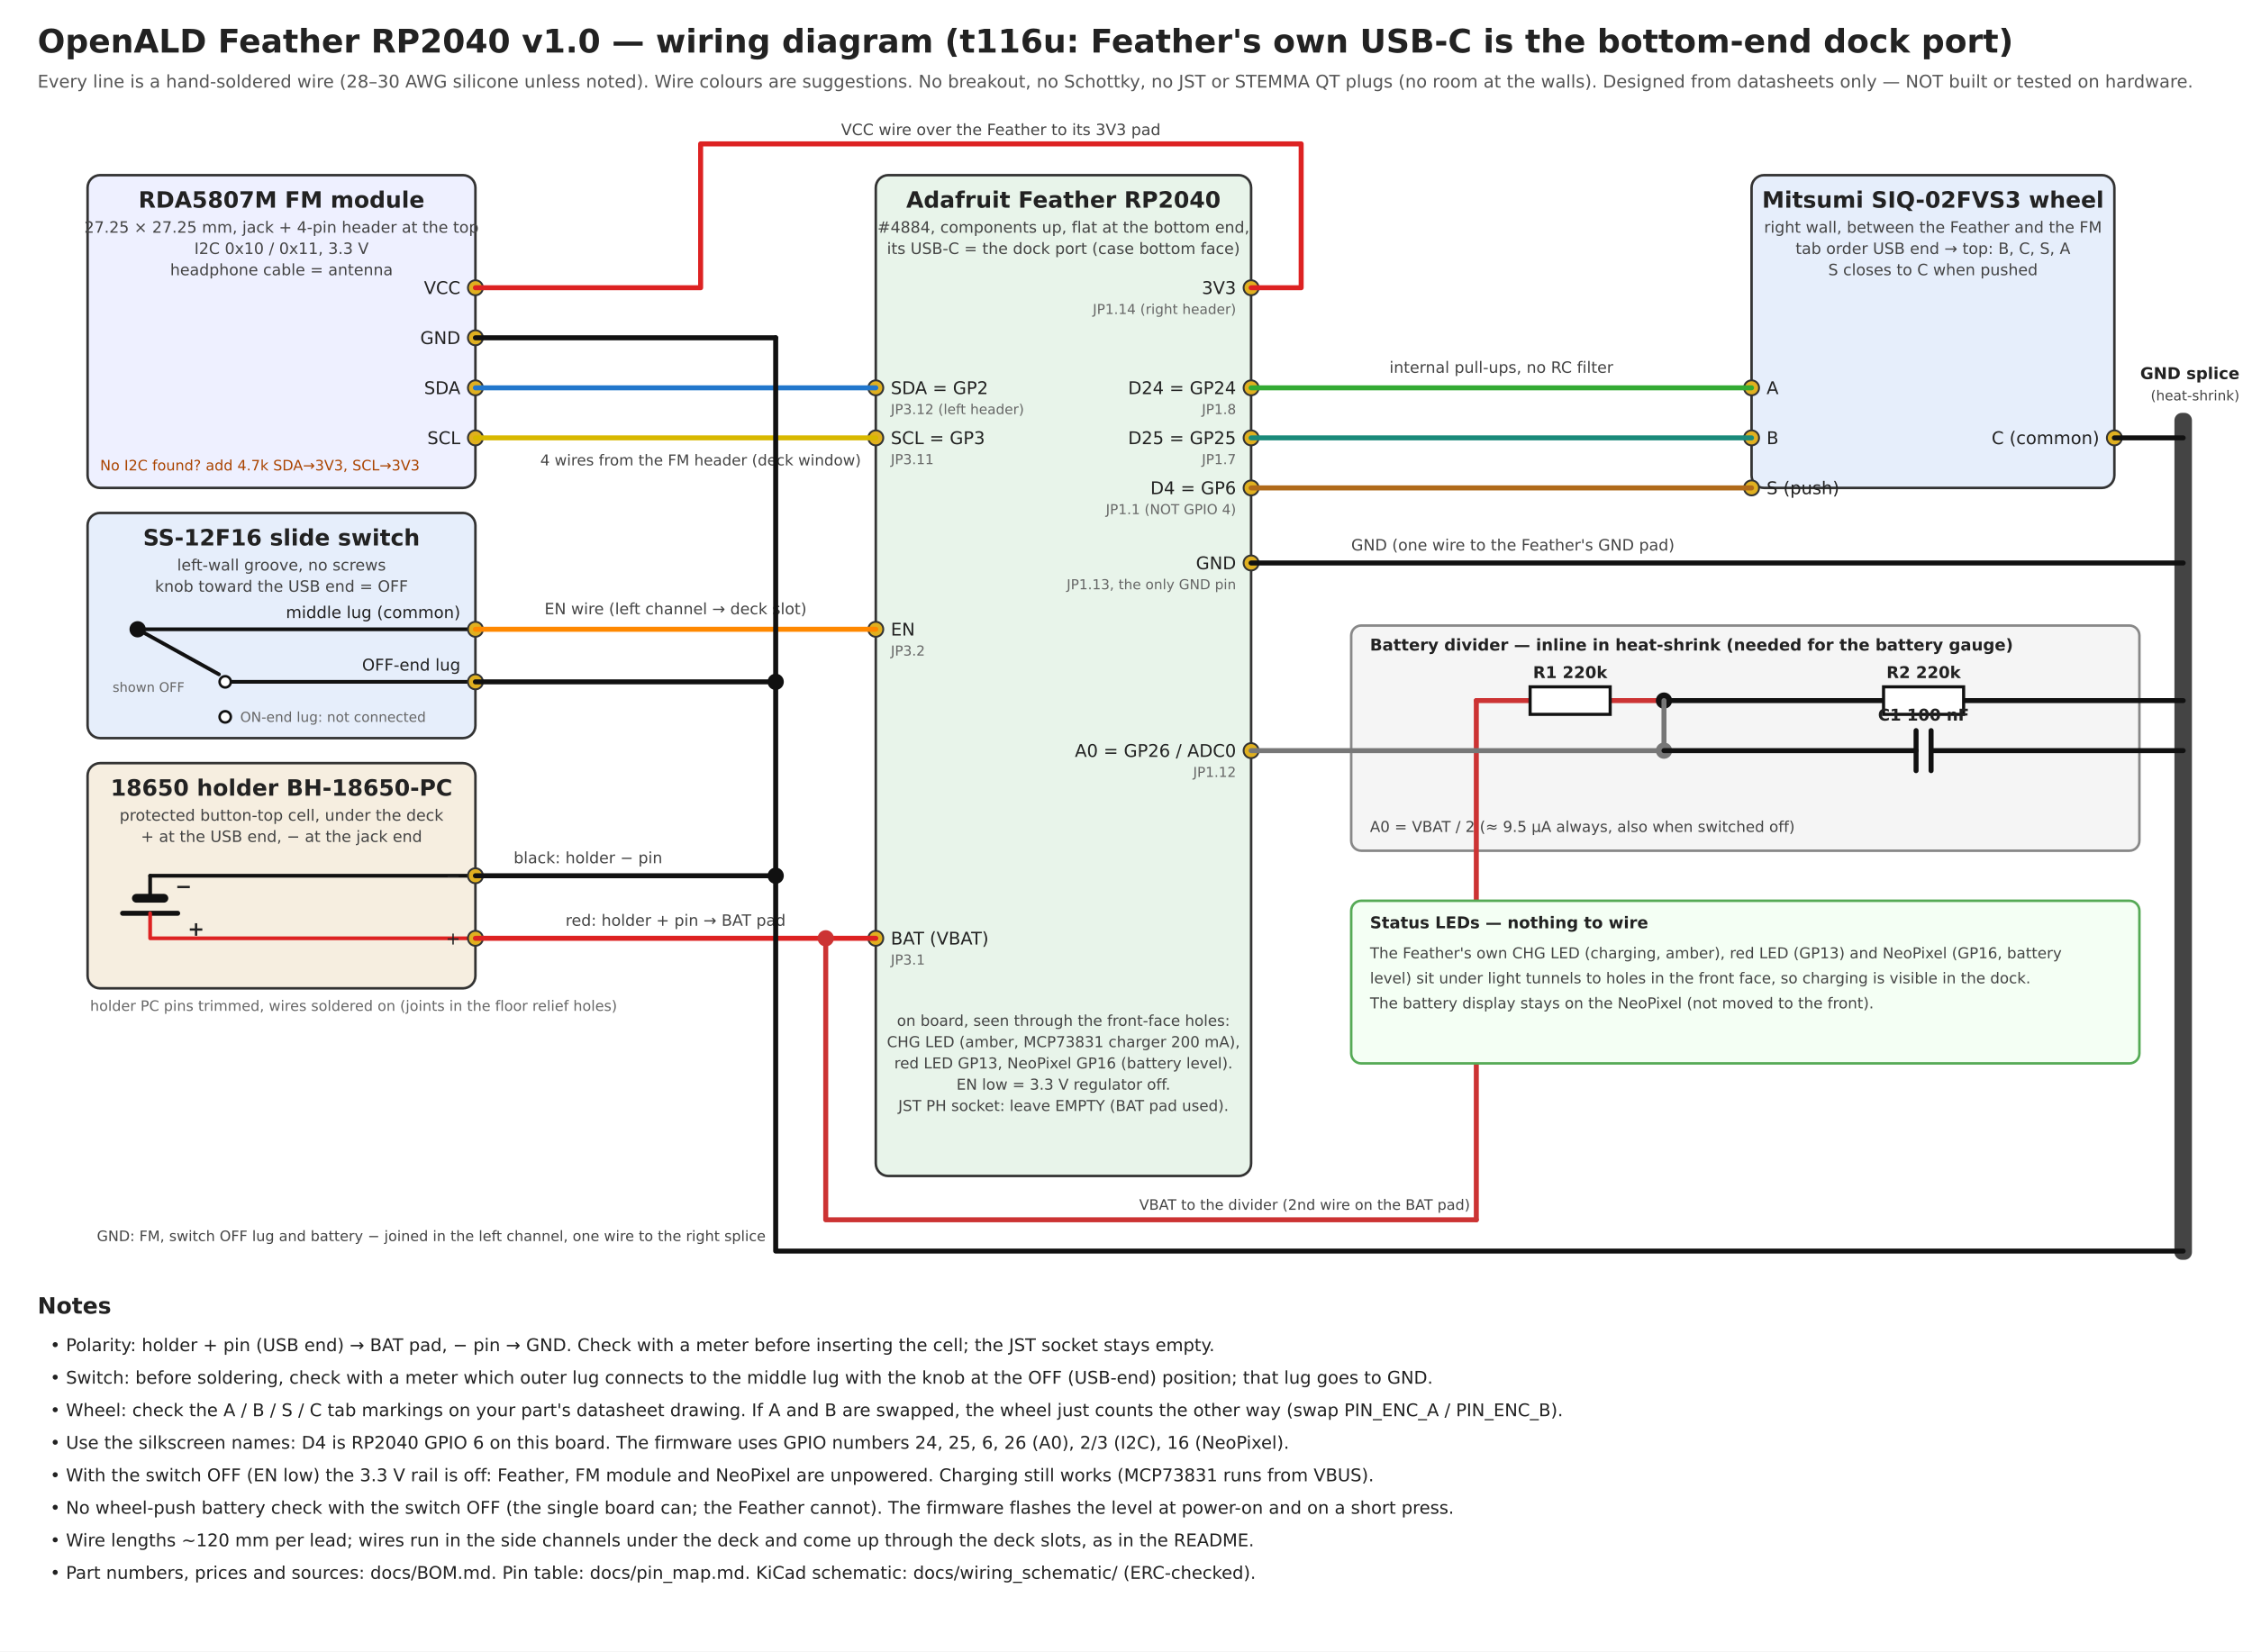
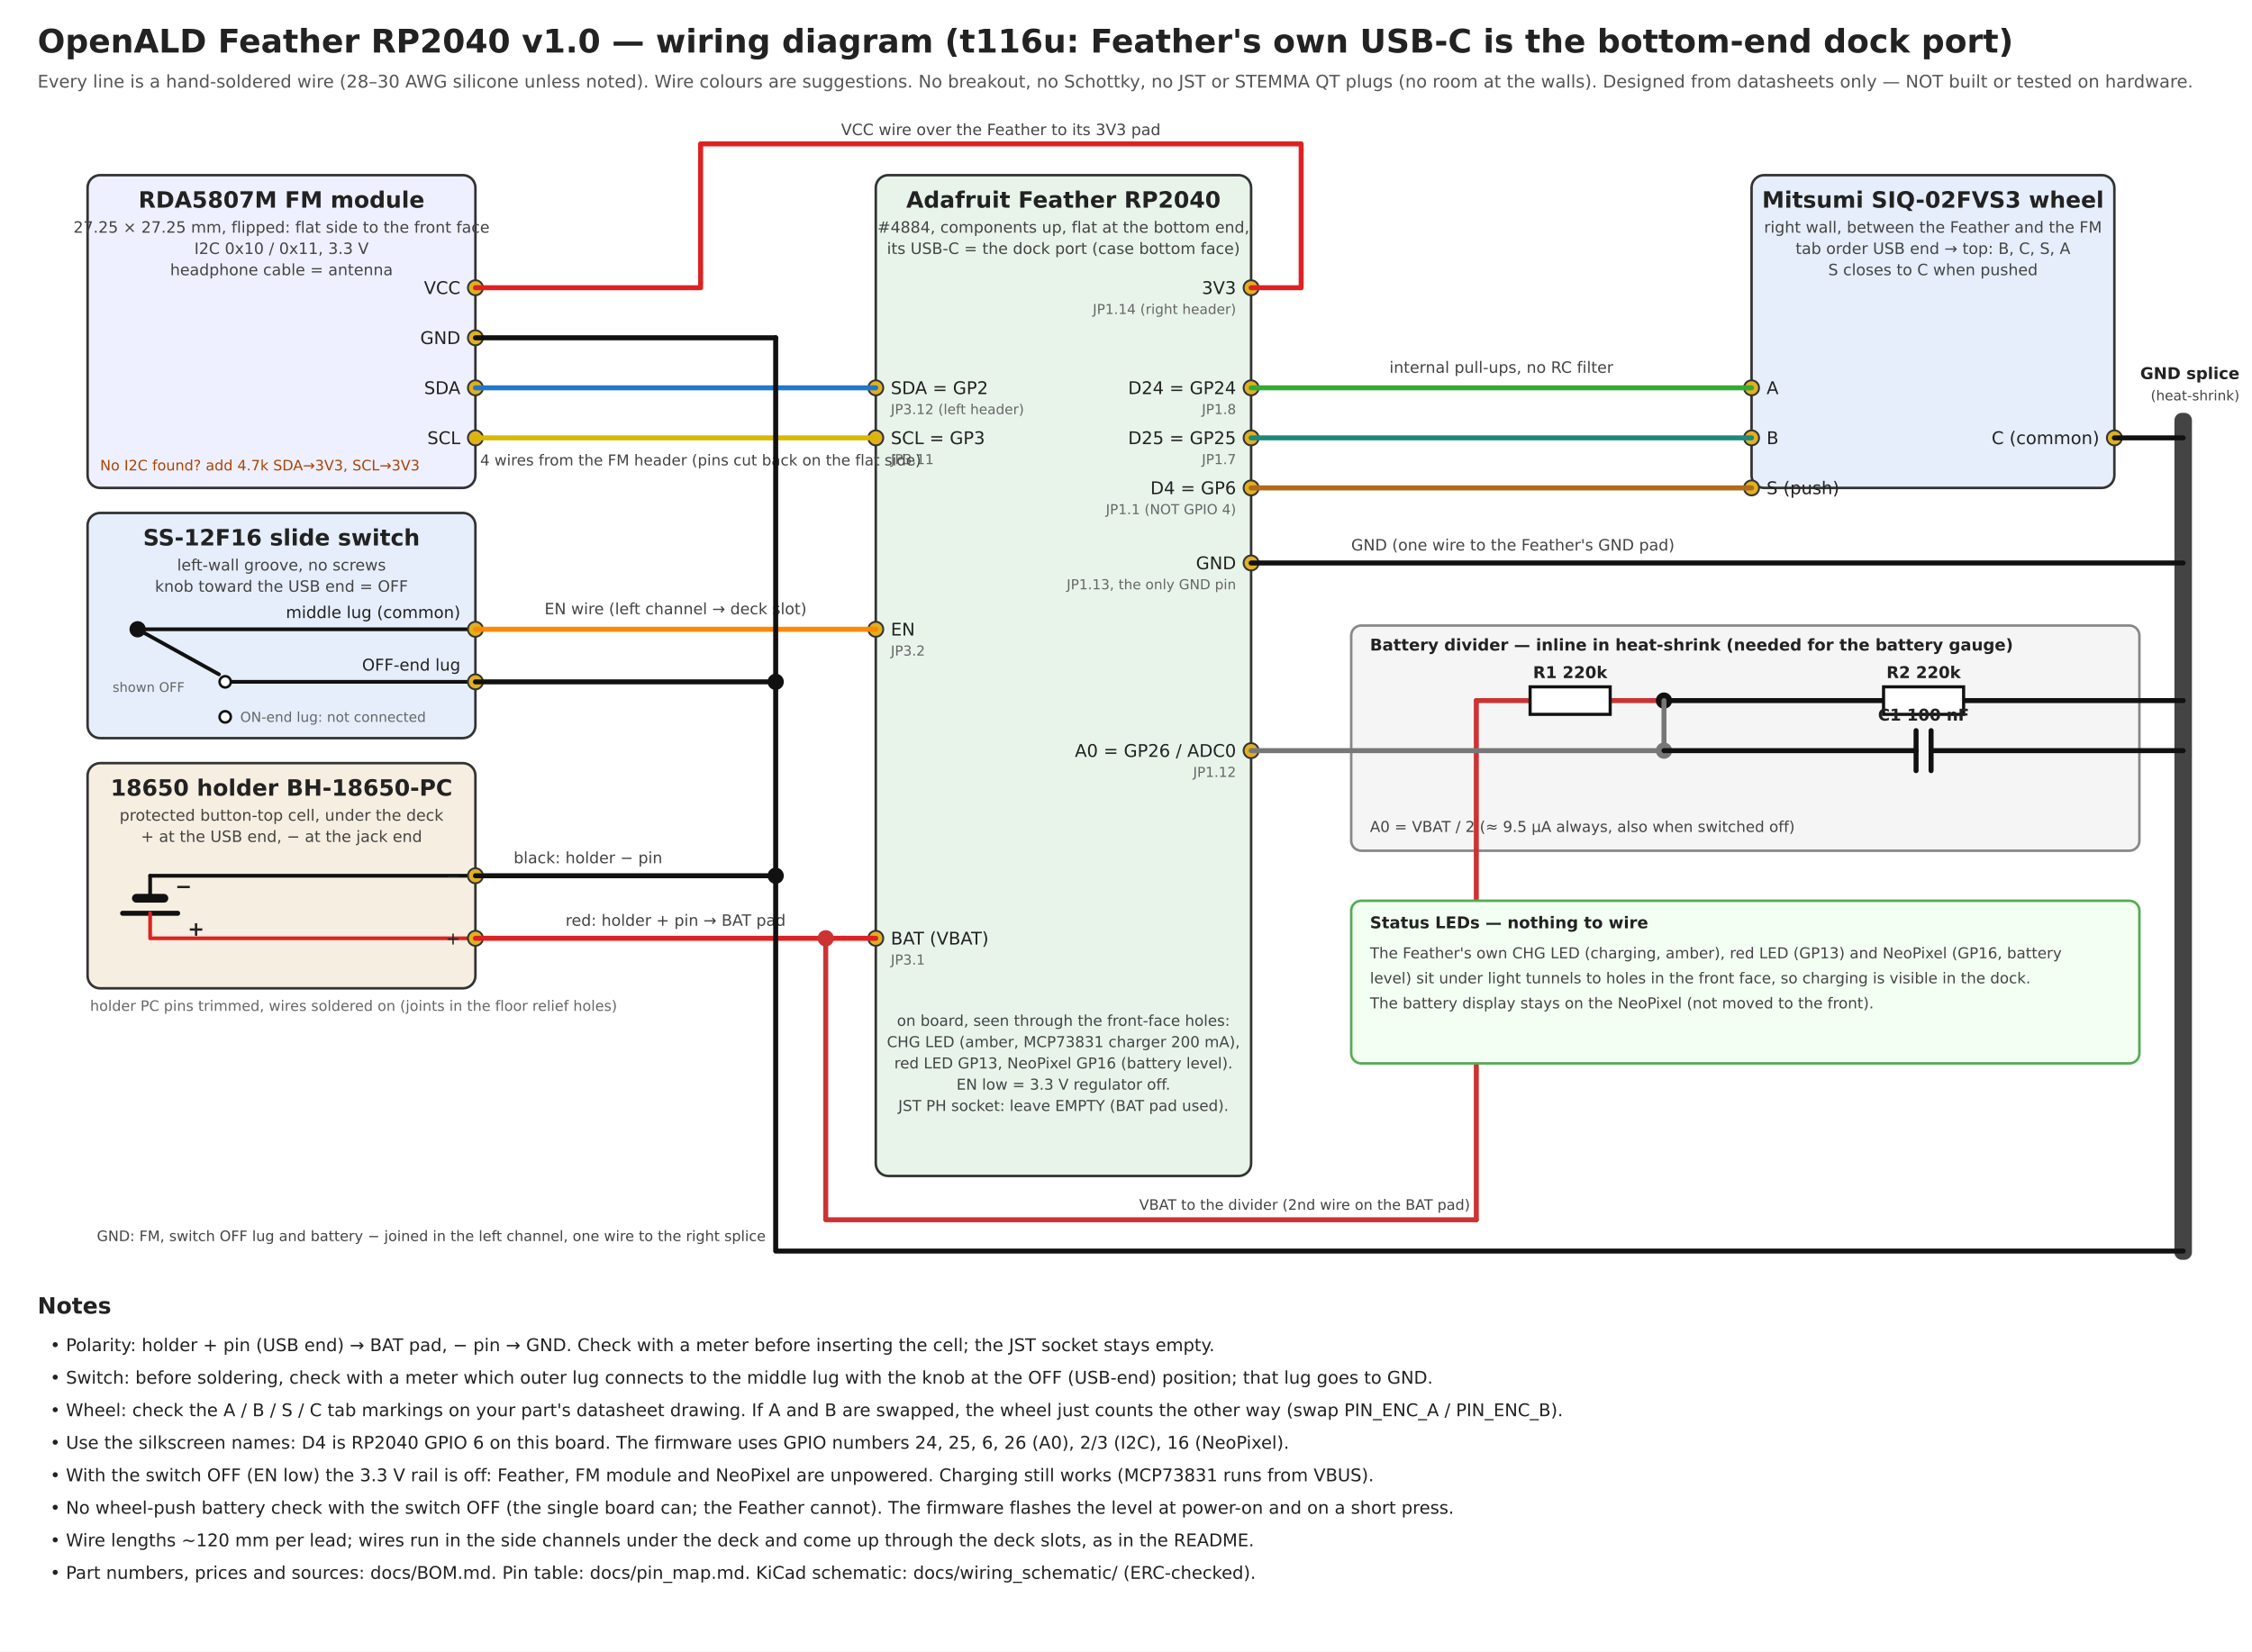
<svg xmlns="http://www.w3.org/2000/svg" width="1800" height="1320" viewBox="0 0 1800 1320" font-family="DejaVu Sans, Arial, sans-serif">
  <rect width="1800" height="1320" fill="white" />
  <text x="30" y="42" font-size="26" fill="#222" text-anchor="start" font-weight="bold">OpenALD Feather RP2040 v1.0 — wiring diagram (t116u: Feather's own USB-C is the bottom-end dock port)</text>
  <text x="30" y="70" font-size="14" fill="#555" text-anchor="start">Every line is a hand-soldered wire (28–30 AWG silicone unless noted). Wire colours are suggestions. No breakout, no Schottky, no JST or STEMMA QT plugs (no room at the walls). Designed from datasheets only — NOT built or tested on hardware.</text>
  <rect x="700" y="140" width="300" height="800" rx="10" fill="#e8f4ea" stroke="#333" stroke-width="2" />
  <text x="850.0" y="166" font-size="18" fill="#222" text-anchor="middle" font-weight="bold">Adafruit Feather RP2040</text>
  <text x="850.0" y="186" font-size="12.5" fill="#444" text-anchor="middle">#4884, components up, flat at the bottom end,</text>
  <text x="850.0" y="203" font-size="12.5" fill="#444" text-anchor="middle">its USB-C = the dock port (case bottom face)</text>
  <circle cx="700" cy="310" r="6" fill="#e0b020" stroke="#333" stroke-width="1.5" />
  <text x="712" y="315" font-size="14" fill="#222" text-anchor="start">SDA = GP2</text>
  <text x="712" y="331" font-size="11" fill="#666" text-anchor="start">JP3.12 (left header)</text>
  <circle cx="700" cy="350" r="6" fill="#e0b020" stroke="#333" stroke-width="1.5" />
  <text x="712" y="355" font-size="14" fill="#222" text-anchor="start">SCL = GP3</text>
  <text x="712" y="371" font-size="11" fill="#666" text-anchor="start">JP3.11</text>
  <circle cx="700" cy="503" r="6" fill="#e0b020" stroke="#333" stroke-width="1.5" />
  <text x="712" y="508" font-size="14" fill="#222" text-anchor="start">EN</text>
  <text x="712" y="524" font-size="11" fill="#666" text-anchor="start">JP3.2</text>
  <circle cx="700" cy="750" r="6" fill="#e0b020" stroke="#333" stroke-width="1.5" />
  <text x="712" y="755" font-size="14" fill="#222" text-anchor="start">BAT (VBAT)</text>
  <text x="712" y="771" font-size="11" fill="#666" text-anchor="start">JP3.1</text>
  <circle cx="1000" cy="230" r="6" fill="#e0b020" stroke="#333" stroke-width="1.5" />
  <text x="988" y="235" font-size="14" fill="#222" text-anchor="end">3V3</text>
  <text x="988" y="251" font-size="11" fill="#666" text-anchor="end">JP1.14 (right header)</text>
  <circle cx="1000" cy="310" r="6" fill="#e0b020" stroke="#333" stroke-width="1.5" />
  <text x="988" y="315" font-size="14" fill="#222" text-anchor="end">D24 = GP24</text>
  <text x="988" y="331" font-size="11" fill="#666" text-anchor="end">JP1.8</text>
  <circle cx="1000" cy="350" r="6" fill="#e0b020" stroke="#333" stroke-width="1.5" />
  <text x="988" y="355" font-size="14" fill="#222" text-anchor="end">D25 = GP25</text>
  <text x="988" y="371" font-size="11" fill="#666" text-anchor="end">JP1.7</text>
  <circle cx="1000" cy="390" r="6" fill="#e0b020" stroke="#333" stroke-width="1.5" />
  <text x="988" y="395" font-size="14" fill="#222" text-anchor="end">D4 = GP6</text>
  <text x="988" y="411" font-size="11" fill="#666" text-anchor="end">JP1.1 (NOT GPIO 4)</text>
  <circle cx="1000" cy="450" r="6" fill="#e0b020" stroke="#333" stroke-width="1.5" />
  <text x="988" y="455" font-size="14" fill="#222" text-anchor="end">GND</text>
  <text x="988" y="471" font-size="11" fill="#666" text-anchor="end">JP1.13, the only GND pin</text>
  <circle cx="1000" cy="600" r="6" fill="#e0b020" stroke="#333" stroke-width="1.5" />
  <text x="988" y="605" font-size="14" fill="#222" text-anchor="end">A0 = GP26 / ADC0</text>
  <text x="988" y="621" font-size="11" fill="#666" text-anchor="end">JP1.12</text>
  <text x="850.0" y="820" font-size="12" fill="#444" text-anchor="middle">on board, seen through the front-face holes:</text>
  <text x="850.0" y="837" font-size="12" fill="#444" text-anchor="middle">CHG LED (amber, MCP73831 charger 200 mA),</text>
  <text x="850.0" y="854" font-size="12" fill="#444" text-anchor="middle">red LED GP13, NeoPixel GP16 (battery level).</text>
  <text x="850.0" y="871" font-size="12" fill="#444" text-anchor="middle">EN low = 3.3 V regulator off.</text>
  <text x="850.0" y="888" font-size="12" fill="#444" text-anchor="middle">JST PH socket: leave EMPTY (BAT pad used).</text>
  <rect x="1738" y="330" width="14" height="677" rx="6" fill="#444" />
  <text x="1790" y="303" font-size="13" fill="#222" text-anchor="end" font-weight="bold">GND splice</text>
  <text x="1790" y="320" font-size="11" fill="#444" text-anchor="end">(heat-shrink)</text>
  <path d="M1000,450 L1745,450" fill="none" stroke="#111" stroke-width="4" stroke-linejoin="round" stroke-linecap="round" />
  <text x="1080" y="440" font-size="12.5" fill="#444" text-anchor="start">GND (one wire to the Feather's GND pad)</text>
  <rect x="70" y="140" width="310" height="250" rx="10" fill="#eef0ff" stroke="#333" stroke-width="2" />
  <text x="225.0" y="166" font-size="18" fill="#222" text-anchor="middle" font-weight="bold">RDA5807M FM module</text>
-   <text x="225.0" y="186" font-size="12.5" fill="#444" text-anchor="middle">27.25 × 27.25 mm, jack + 4-pin header at the top</text>
+   <text x="225.0" y="186" font-size="12.5" fill="#444" text-anchor="middle">27.25 × 27.25 mm, flipped: flat side to the front face</text>
  <text x="225.0" y="203" font-size="12.5" fill="#444" text-anchor="middle">I2C 0x10 / 0x11, 3.3 V</text>
  <text x="225.0" y="220" font-size="12.5" fill="#444" text-anchor="middle">headphone cable = antenna</text>
  <circle cx="380" cy="230" r="6" fill="#e0b020" stroke="#333" stroke-width="1.5" />
  <text x="368" y="235" font-size="14" fill="#222" text-anchor="end">VCC</text>
  <circle cx="380" cy="270" r="6" fill="#e0b020" stroke="#333" stroke-width="1.5" />
  <text x="368" y="275" font-size="14" fill="#222" text-anchor="end">GND</text>
  <circle cx="380" cy="310" r="6" fill="#e0b020" stroke="#333" stroke-width="1.5" />
  <text x="368" y="315" font-size="14" fill="#222" text-anchor="end">SDA</text>
  <path d="M380,310 L700,310" fill="none" stroke="#27c" stroke-width="4" stroke-linejoin="round" stroke-linecap="round" />
  <circle cx="380" cy="350" r="6" fill="#e0b020" stroke="#333" stroke-width="1.5" />
  <text x="368" y="355" font-size="14" fill="#222" text-anchor="end">SCL</text>
  <path d="M380,350 L700,350" fill="none" stroke="#d8b800" stroke-width="4" stroke-linejoin="round" stroke-linecap="round" />
  <path d="M380,230 L560,230 L560,115 L1040,115 L1040,230 L1000,230" fill="none" stroke="#d22" stroke-width="4" stroke-linejoin="round" stroke-linecap="round" />
  <text x="800" y="108" font-size="12.5" fill="#444" text-anchor="middle">VCC wire over the Feather to its 3V3 pad</text>
  <path d="M380,270 L620,270" fill="none" stroke="#111" stroke-width="4" stroke-linejoin="round" stroke-linecap="round" />
-   <text x="560.0" y="372" font-size="12" fill="#444" text-anchor="middle">4 wires from the FM header (deck window)</text>
+   <text x="560.0" y="372" font-size="12" fill="#444" text-anchor="middle">4 wires from the FM header (pins cut back on the flat side)</text>
  <text x="80" y="376" font-size="11.5" fill="#a40" text-anchor="start">No I2C found? add 4.7k SDA→3V3, SCL→3V3</text>
  <rect x="70" y="410" width="310" height="180" rx="10" fill="#e6eefb" stroke="#333" stroke-width="2" />
  <text x="225.0" y="436" font-size="18" fill="#222" text-anchor="middle" font-weight="bold">SS-12F16 slide switch</text>
  <text x="225.0" y="456" font-size="12.5" fill="#444" text-anchor="middle">left-wall groove, no screws</text>
  <text x="225.0" y="473" font-size="12.5" fill="#444" text-anchor="middle">knob toward the USB end = OFF</text>
  <path d="M110,503 L380,503" fill="none" stroke="#111" stroke-width="3" stroke-linejoin="round" stroke-linecap="round" />
  <circle cx="110" cy="503" r="6.5" fill="#111" />
  <path d="M110,503 L175,539" fill="none" stroke="#111" stroke-width="3" stroke-linejoin="round" stroke-linecap="round" />
  <circle cx="180" cy="545" r="4.5" fill="white" stroke="#111" stroke-width="2" />
  <path d="M185,545 L380,545" fill="none" stroke="#111" stroke-width="3" stroke-linejoin="round" stroke-linecap="round" />
  <circle cx="180" cy="573" r="4.5" fill="white" stroke="#111" stroke-width="2" />
  <text x="192" y="577" font-size="11" fill="#666" text-anchor="start">ON-end lug: not connected</text>
  <text x="90" y="553" font-size="10.5" fill="#666" text-anchor="start">shown OFF</text>
  <circle cx="380" cy="503" r="6" fill="#e0b020" stroke="#333" stroke-width="1.5" />
  <text x="368" y="494" font-size="13" fill="#222" text-anchor="end">middle lug (common)</text>
  <circle cx="380" cy="545" r="6" fill="#e0b020" stroke="#333" stroke-width="1.5" />
  <text x="368" y="536" font-size="13" fill="#222" text-anchor="end">OFF-end lug</text>
  <path d="M380,503 L700,503" fill="none" stroke="#f80" stroke-width="4" stroke-linejoin="round" stroke-linecap="round" />
  <text x="540.0" y="491" font-size="12.5" fill="#444" text-anchor="middle">EN wire (left channel → deck slot)</text>
  <path d="M380,545 L620,545" fill="none" stroke="#111" stroke-width="4" stroke-linejoin="round" stroke-linecap="round" />
  <rect x="70" y="610" width="310" height="180" rx="10" fill="#f6eee0" stroke="#333" stroke-width="2" />
  <text x="225.0" y="636" font-size="18" fill="#222" text-anchor="middle" font-weight="bold">18650 holder BH-18650-PC</text>
  <text x="225.0" y="656" font-size="12.5" fill="#444" text-anchor="middle">protected button-top cell, under the deck</text>
  <text x="225.0" y="673" font-size="12.5" fill="#444" text-anchor="middle">+ at the USB end, − at the jack end</text>
  <path d="M120,700 L380,700" fill="none" stroke="#111" stroke-width="3" stroke-linejoin="round" stroke-linecap="round" />
  <path d="M120,700 L120,718" fill="none" stroke="#111" stroke-width="3" stroke-linejoin="round" stroke-linecap="round" />
  <path d="M109,718 L131,718" fill="none" stroke="#111" stroke-width="7" stroke-linejoin="round" stroke-linecap="round" />
  <path d="M98,730 L142,730" fill="none" stroke="#111" stroke-width="4" stroke-linejoin="round" stroke-linecap="round" />
  <path d="M120,730 L120,750 L380,750" fill="none" stroke="#d22" stroke-width="3" stroke-linejoin="round" stroke-linecap="round" />
  <text x="140" y="714" font-size="16" fill="#222" text-anchor="start" font-weight="bold">−</text>
  <text x="150" y="748" font-size="16" fill="#222" text-anchor="start" font-weight="bold">+</text>
  <circle cx="380" cy="750" r="6" fill="#e0b020" stroke="#333" stroke-width="1.5" />
  <text x="368" y="755" font-size="14" fill="#222" text-anchor="end">+</text>
  <circle cx="380" cy="700" r="6" fill="#e0b020" stroke="#333" stroke-width="1.5" />
  <text x="368" y="705" font-size="14" fill="#222" text-anchor="end">−</text>
  <path d="M380,750 L700,750" fill="none" stroke="#d22" stroke-width="4" stroke-linejoin="round" stroke-linecap="round" />
  <text x="540" y="740" font-size="12.5" fill="#444" text-anchor="middle">red: holder + pin → BAT pad</text>
  <path d="M380,700 L620,700" fill="none" stroke="#111" stroke-width="4" stroke-linejoin="round" stroke-linecap="round" />
  <text x="470" y="690" font-size="12.5" fill="#444" text-anchor="middle">black: holder − pin</text>
  <text x="72" y="808" font-size="11.5" fill="#666" text-anchor="start">holder PC pins trimmed, wires soldered on (joints in the floor relief holes)</text>
  <path d="M620,270 L620,1000 L1745,1000" fill="none" stroke="#111" stroke-width="4" stroke-linejoin="round" stroke-linecap="round" />
  <circle cx="620" cy="545" r="6.5" fill="#111" />
  <circle cx="620" cy="700" r="6.5" fill="#111" />
  <text x="612" y="992" font-size="11.5" fill="#444" text-anchor="end">GND: FM, switch OFF lug and battery − joined in the left channel, one wire to the right splice</text>
  <path d="M660,750 L660,975 L1180,975" fill="none" stroke="#c33" stroke-width="4" stroke-linejoin="round" stroke-linecap="round" />
  <circle cx="660" cy="750" r="6.5" fill="#c33" />
  <text x="1175" y="967" font-size="11.5" fill="#444" text-anchor="end">VBAT to the divider (2nd wire on the BAT pad)</text>
  <rect x="1400" y="140" width="290" height="250" rx="10" fill="#e6eefb" stroke="#333" stroke-width="2" />
  <text x="1545.0" y="166" font-size="18" fill="#222" text-anchor="middle" font-weight="bold">Mitsumi SIQ-02FVS3 wheel</text>
  <text x="1545.0" y="186" font-size="12.5" fill="#444" text-anchor="middle">right wall, between the Feather and the FM</text>
  <text x="1545.0" y="203" font-size="12.5" fill="#444" text-anchor="middle">tab order USB end → top: B, C, S, A</text>
  <text x="1545.0" y="220" font-size="12.5" fill="#444" text-anchor="middle">S closes to C when pushed</text>
  <circle cx="1400" cy="310" r="6" fill="#e0b020" stroke="#333" stroke-width="1.5" />
  <text x="1412" y="315" font-size="14" fill="#222" text-anchor="start">A</text>
  <path d="M1000,310 L1400,310" fill="none" stroke="#3a3" stroke-width="4" stroke-linejoin="round" stroke-linecap="round" />
  <circle cx="1400" cy="350" r="6" fill="#e0b020" stroke="#333" stroke-width="1.5" />
  <text x="1412" y="355" font-size="14" fill="#222" text-anchor="start">B</text>
  <path d="M1000,350 L1400,350" fill="none" stroke="#1a8a7a" stroke-width="4" stroke-linejoin="round" stroke-linecap="round" />
  <circle cx="1400" cy="390" r="6" fill="#e0b020" stroke="#333" stroke-width="1.5" />
  <text x="1412" y="395" font-size="14" fill="#222" text-anchor="start">S (push)</text>
  <path d="M1000,390 L1400,390" fill="none" stroke="#b06a1a" stroke-width="4" stroke-linejoin="round" stroke-linecap="round" />
  <circle cx="1690" cy="350" r="6" fill="#e0b020" stroke="#333" stroke-width="1.5" />
  <text x="1678" y="355" font-size="14" fill="#222" text-anchor="end">C (common)</text>
  <path d="M1690,350 L1745,350" fill="none" stroke="#111" stroke-width="4" stroke-linejoin="round" stroke-linecap="round" />
  <text x="1200" y="298" font-size="12.5" fill="#444" text-anchor="middle">internal pull-ups, no RC filter</text>
  <rect x="1080" y="500" width="630" height="180" rx="8" fill="#f5f5f5" stroke="#888" stroke-width="2" />
  <text x="1095" y="520" font-size="13" fill="#222" text-anchor="start" font-weight="bold">Battery divider — inline in heat-shrink (needed for the battery gauge)</text>
  <path d="M1180,975 L1180,560" fill="none" stroke="#c33" stroke-width="4" stroke-linejoin="round" stroke-linecap="round" />
  <path d="M1180,560 L1223.0,560" fill="none" stroke="#c33" stroke-width="4" stroke-linejoin="round" stroke-linecap="round" />
  <path d="M1287.0,560 L1330,560" fill="none" stroke="#c33" stroke-width="4" stroke-linejoin="round" stroke-linecap="round" />
  <rect x="1223.0" y="549" width="64" height="22" fill="white" stroke="#111" stroke-width="2.5" />
  <text x="1255.0" y="542" font-size="13" fill="#222" text-anchor="middle" font-weight="bold">R1 220k</text>
  <path d="M1330,560 L1505.5,560" fill="none" stroke="#111" stroke-width="4" stroke-linejoin="round" stroke-linecap="round" />
  <path d="M1569.5,560 L1745,560" fill="none" stroke="#111" stroke-width="4" stroke-linejoin="round" stroke-linecap="round" />
  <rect x="1505.5" y="549" width="64" height="22" fill="white" stroke="#111" stroke-width="2.5" />
  <text x="1537.5" y="542" font-size="13" fill="#222" text-anchor="middle" font-weight="bold">R2 220k</text>
  <circle cx="1330" cy="560" r="6.5" fill="#111" />
  <path d="M1330,560 L1330,600" fill="none" stroke="#777" stroke-width="4" stroke-linejoin="round" stroke-linecap="round" />
  <circle cx="1330" cy="600" r="6.5" fill="#777" />
  <path d="M1000,600 L1330,600" fill="none" stroke="#777" stroke-width="4" stroke-linejoin="round" stroke-linecap="round" />
  <path d="M1330,600 L1531.5,600" fill="none" stroke="#111" stroke-width="4" stroke-linejoin="round" stroke-linecap="round" />
  <path d="M1543.5,600 L1745,600" fill="none" stroke="#111" stroke-width="4" stroke-linejoin="round" stroke-linecap="round" />
  <path d="M1531.5,584 L1531.5,616" fill="none" stroke="#111" stroke-width="4" stroke-linejoin="round" stroke-linecap="round" />
  <path d="M1543.5,584 L1543.5,616" fill="none" stroke="#111" stroke-width="4" stroke-linejoin="round" stroke-linecap="round" />
  <text x="1537.5" y="576" font-size="13" fill="#222" text-anchor="middle" font-weight="bold">C1 100 nF</text>
  <text x="1095" y="665" font-size="12" fill="#444" text-anchor="start">A0 = VBAT / 2   (≈ 9.5 µA always, also when switched off)</text>
  <rect x="1080" y="720" width="630" height="130" rx="8" fill="#f4fff4" stroke="#5a5" stroke-width="2" />
  <text x="1095" y="742" font-size="13" fill="#222" text-anchor="start" font-weight="bold">Status LEDs — nothing to wire</text>
  <text x="1095" y="766" font-size="12" fill="#444" text-anchor="start">The Feather's own CHG LED (charging, amber), red LED (GP13) and NeoPixel (GP16, battery</text>
  <text x="1095" y="786" font-size="12" fill="#444" text-anchor="start">level) sit under light tunnels to holes in the front face, so charging is visible in the dock.</text>
  <text x="1095" y="806" font-size="12" fill="#444" text-anchor="start">The battery display stays on the NeoPixel (not moved to the front).</text>
  <text x="30" y="1050" font-size="18" fill="#222" text-anchor="start" font-weight="bold">Notes</text>
  <text x="40" y="1080" font-size="14" fill="#222" text-anchor="start">• Polarity: holder + pin (USB end) → BAT pad, − pin → GND. Check with a meter before inserting the cell; the JST socket stays empty.</text>
  <text x="40" y="1106" font-size="14" fill="#222" text-anchor="start">• Switch: before soldering, check with a meter which outer lug connects to the middle lug with the knob at the OFF (USB-end) position; that lug goes to GND.</text>
  <text x="40" y="1132" font-size="14" fill="#222" text-anchor="start">• Wheel: check the A / B / S / C tab markings on your part's datasheet drawing. If A and B are swapped, the wheel just counts the other way (swap PIN_ENC_A / PIN_ENC_B).</text>
  <text x="40" y="1158" font-size="14" fill="#222" text-anchor="start">• Use the silkscreen names: D4 is RP2040 GPIO 6 on this board. The firmware uses GPIO numbers 24, 25, 6, 26 (A0), 2/3 (I2C), 16 (NeoPixel).</text>
  <text x="40" y="1184" font-size="14" fill="#222" text-anchor="start">• With the switch OFF (EN low) the 3.3 V rail is off: Feather, FM module and NeoPixel are unpowered. Charging still works (MCP73831 runs from VBUS).</text>
  <text x="40" y="1210" font-size="14" fill="#222" text-anchor="start">• No wheel-push battery check with the switch OFF (the single board can; the Feather cannot). The firmware flashes the level at power-on and on a short press.</text>
  <text x="40" y="1236" font-size="14" fill="#222" text-anchor="start">• Wire lengths ~120 mm per lead; wires run in the side channels under the deck and come up through the deck slots, as in the README.</text>
  <text x="40" y="1262" font-size="14" fill="#222" text-anchor="start">• Part numbers, prices and sources: docs/BOM.md. Pin table: docs/pin_map.md. KiCad schematic: docs/wiring_schematic/ (ERC-checked).</text>
</svg>
